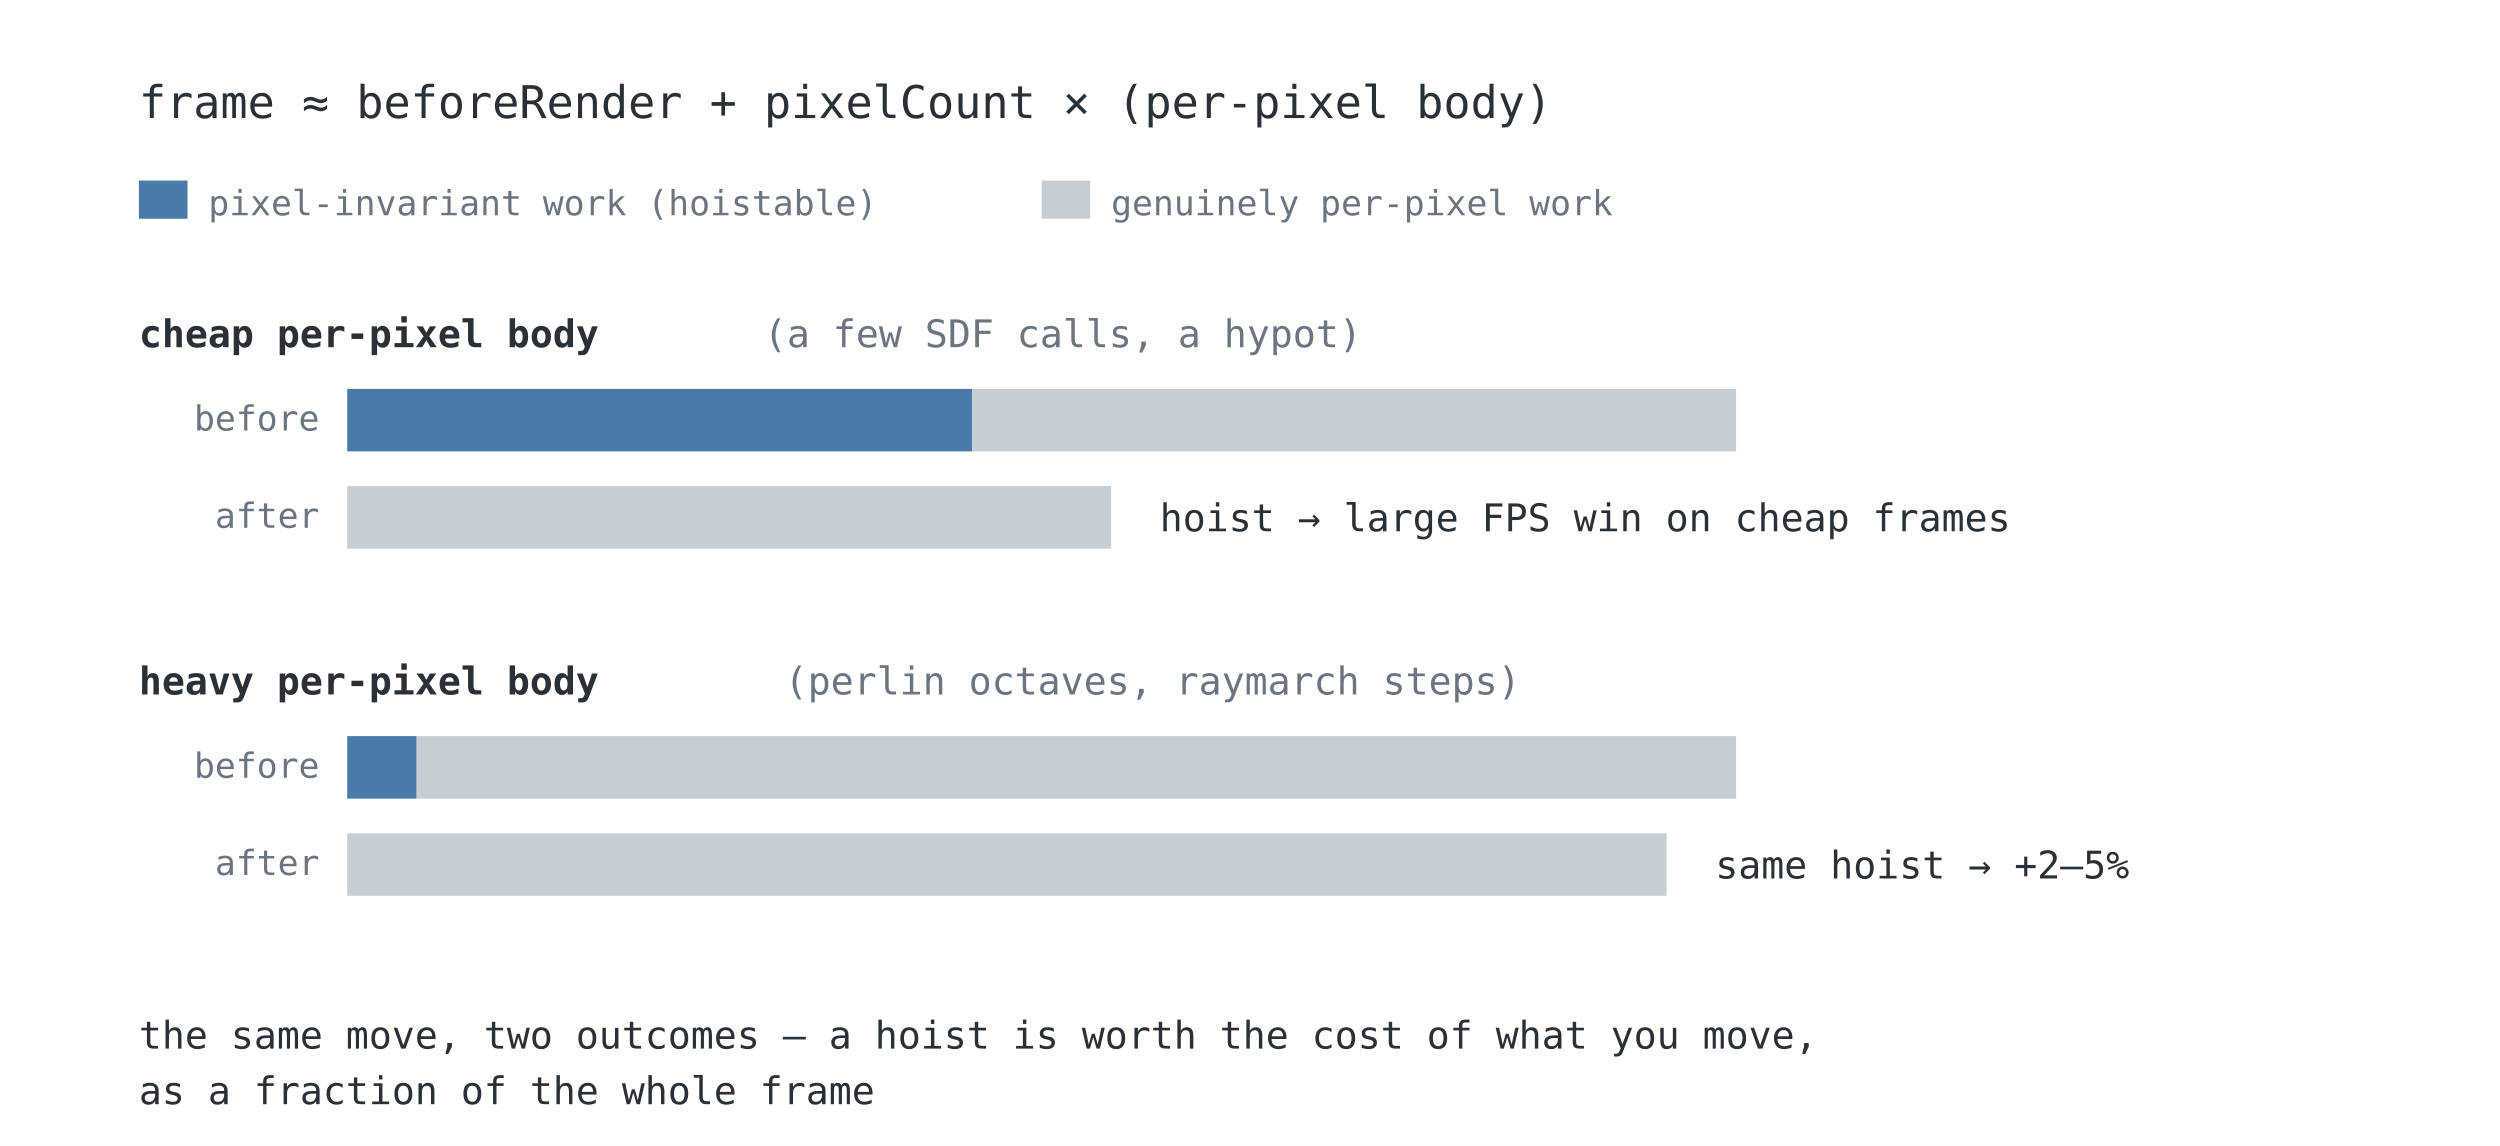
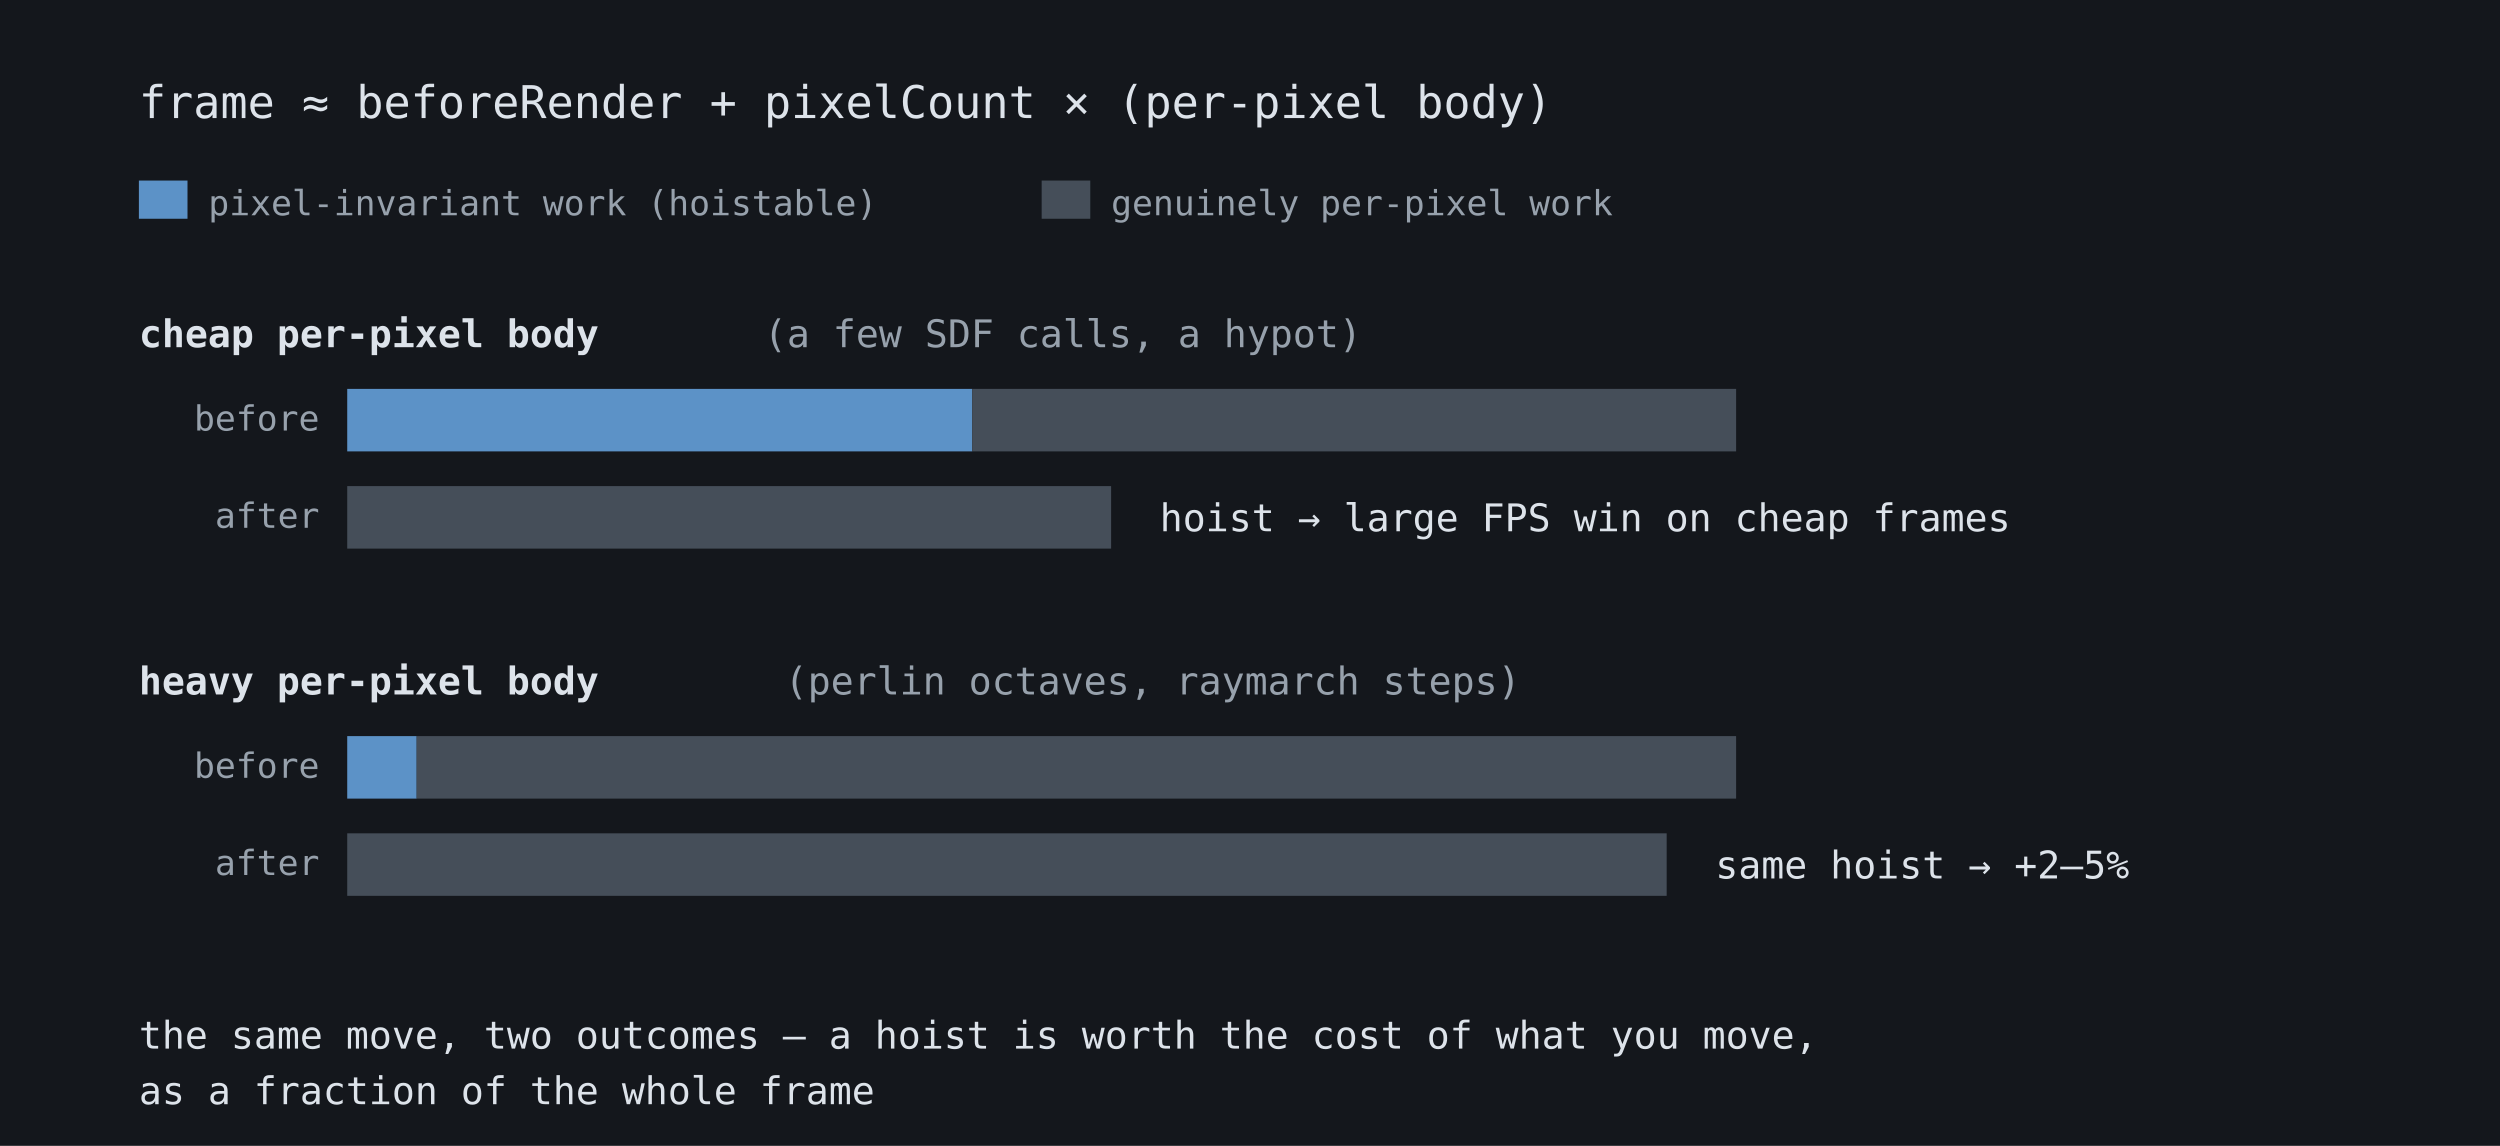
<svg xmlns="http://www.w3.org/2000/svg" viewBox="0 0 720 330" font-family="'IBM Plex Mono','SF Mono',ui-monospace,Menlo,monospace">
-   <rect width="720" height="330" fill="#ffffff" />
-   <text x="40" y="34" font-size="13" fill="#2b3036">frame ≈ beforeRender + pixelCount × (per-pixel body)</text>
-   <rect x="40" y="52" width="14" height="11" fill="#4a7aa8" />
-   <text x="60" y="62" font-size="10" fill="#6b7480">pixel-invariant work (hoistable)</text>
-   <rect x="300" y="52" width="14" height="11" fill="#c7cdd4" />
-   <text x="320" y="62" font-size="10" fill="#6b7480">genuinely per-pixel work</text>
-   <text x="40" y="100" font-size="11" font-weight="bold" fill="#2b3036">cheap per-pixel body</text>
-   <text x="220" y="100" font-size="11" fill="#6b7480">(a few SDF calls, a hypot)</text>
-   <text x="92" y="124" text-anchor="end" font-size="10" fill="#6b7480">before</text>
-   <rect x="100" y="112" width="180" height="18" fill="#4a7aa8" />
-   <rect x="280" y="112" width="220" height="18" fill="#c7cdd4" />
-   <text x="92" y="152" text-anchor="end" font-size="10" fill="#6b7480">after</text>
-   <rect x="100" y="140" width="220" height="18" fill="#c7cdd4" />
-   <text x="334" y="153" font-size="11" fill="#2b3036">hoist → large FPS win on cheap frames</text>
-   <text x="40" y="200" font-size="11" font-weight="bold" fill="#2b3036">heavy per-pixel body</text>
-   <text x="226" y="200" font-size="11" fill="#6b7480">(perlin octaves, raymarch steps)</text>
-   <text x="92" y="224" text-anchor="end" font-size="10" fill="#6b7480">before</text>
-   <rect x="100" y="212" width="20" height="18" fill="#4a7aa8" />
-   <rect x="120" y="212" width="380" height="18" fill="#c7cdd4" />
-   <text x="92" y="252" text-anchor="end" font-size="10" fill="#6b7480">after</text>
-   <rect x="100" y="240" width="380" height="18" fill="#c7cdd4" />
-   <text x="494" y="253" font-size="11" fill="#2b3036">same hoist → +2–5%</text>
-   <text x="40" y="302" font-size="11" fill="#2b3036">the same move, two outcomes — a hoist is worth the cost of what you move,</text>
-   <text x="40" y="318" font-size="11" fill="#2b3036">as a fraction of the whole frame</text>
+   <rect width="720" height="330" fill="#14171c" />
+   <text x="40" y="34" font-size="13" fill="#dde3ea">frame ≈ beforeRender + pixelCount × (per-pixel body)</text>
+   <rect x="40" y="52" width="14" height="11" fill="#5c92c7" />
+   <text x="60" y="62" font-size="10" fill="#97a1ac">pixel-invariant work (hoistable)</text>
+   <rect x="300" y="52" width="14" height="11" fill="#454e59" />
+   <text x="320" y="62" font-size="10" fill="#97a1ac">genuinely per-pixel work</text>
+   <text x="40" y="100" font-size="11" font-weight="bold" fill="#dde3ea">cheap per-pixel body</text>
+   <text x="220" y="100" font-size="11" fill="#97a1ac">(a few SDF calls, a hypot)</text>
+   <text x="92" y="124" text-anchor="end" font-size="10" fill="#97a1ac">before</text>
+   <rect x="100" y="112" width="180" height="18" fill="#5c92c7" />
+   <rect x="280" y="112" width="220" height="18" fill="#454e59" />
+   <text x="92" y="152" text-anchor="end" font-size="10" fill="#97a1ac">after</text>
+   <rect x="100" y="140" width="220" height="18" fill="#454e59" />
+   <text x="334" y="153" font-size="11" fill="#dde3ea">hoist → large FPS win on cheap frames</text>
+   <text x="40" y="200" font-size="11" font-weight="bold" fill="#dde3ea">heavy per-pixel body</text>
+   <text x="226" y="200" font-size="11" fill="#97a1ac">(perlin octaves, raymarch steps)</text>
+   <text x="92" y="224" text-anchor="end" font-size="10" fill="#97a1ac">before</text>
+   <rect x="100" y="212" width="20" height="18" fill="#5c92c7" />
+   <rect x="120" y="212" width="380" height="18" fill="#454e59" />
+   <text x="92" y="252" text-anchor="end" font-size="10" fill="#97a1ac">after</text>
+   <rect x="100" y="240" width="380" height="18" fill="#454e59" />
+   <text x="494" y="253" font-size="11" fill="#dde3ea">same hoist → +2–5%</text>
+   <text x="40" y="302" font-size="11" fill="#dde3ea">the same move, two outcomes — a hoist is worth the cost of what you move,</text>
+   <text x="40" y="318" font-size="11" fill="#dde3ea">as a fraction of the whole frame</text>
</svg>
